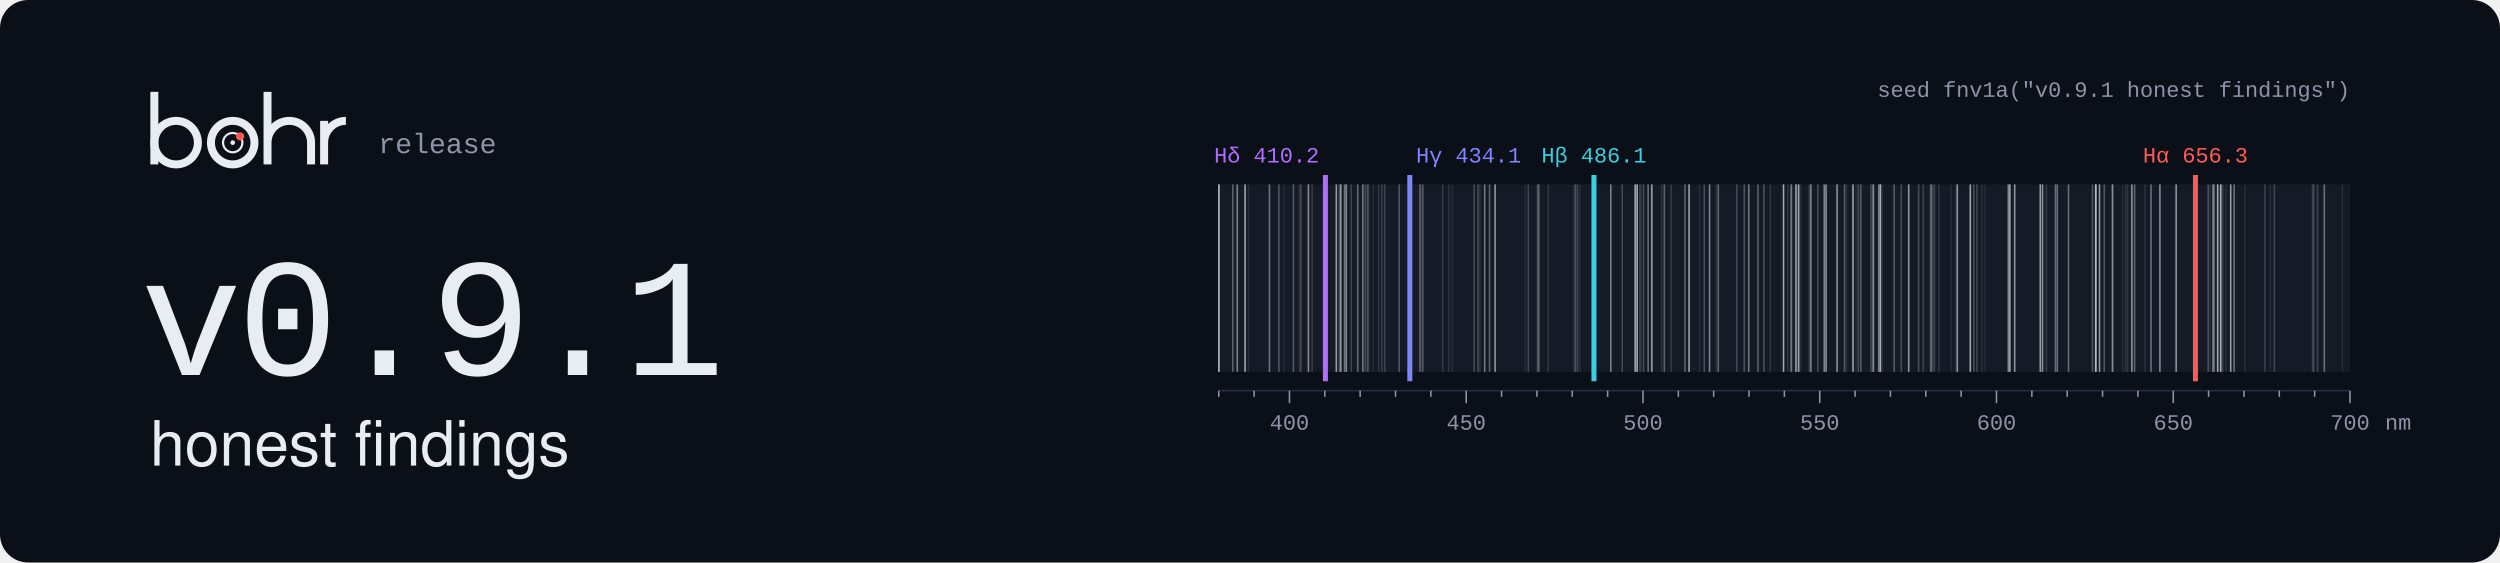
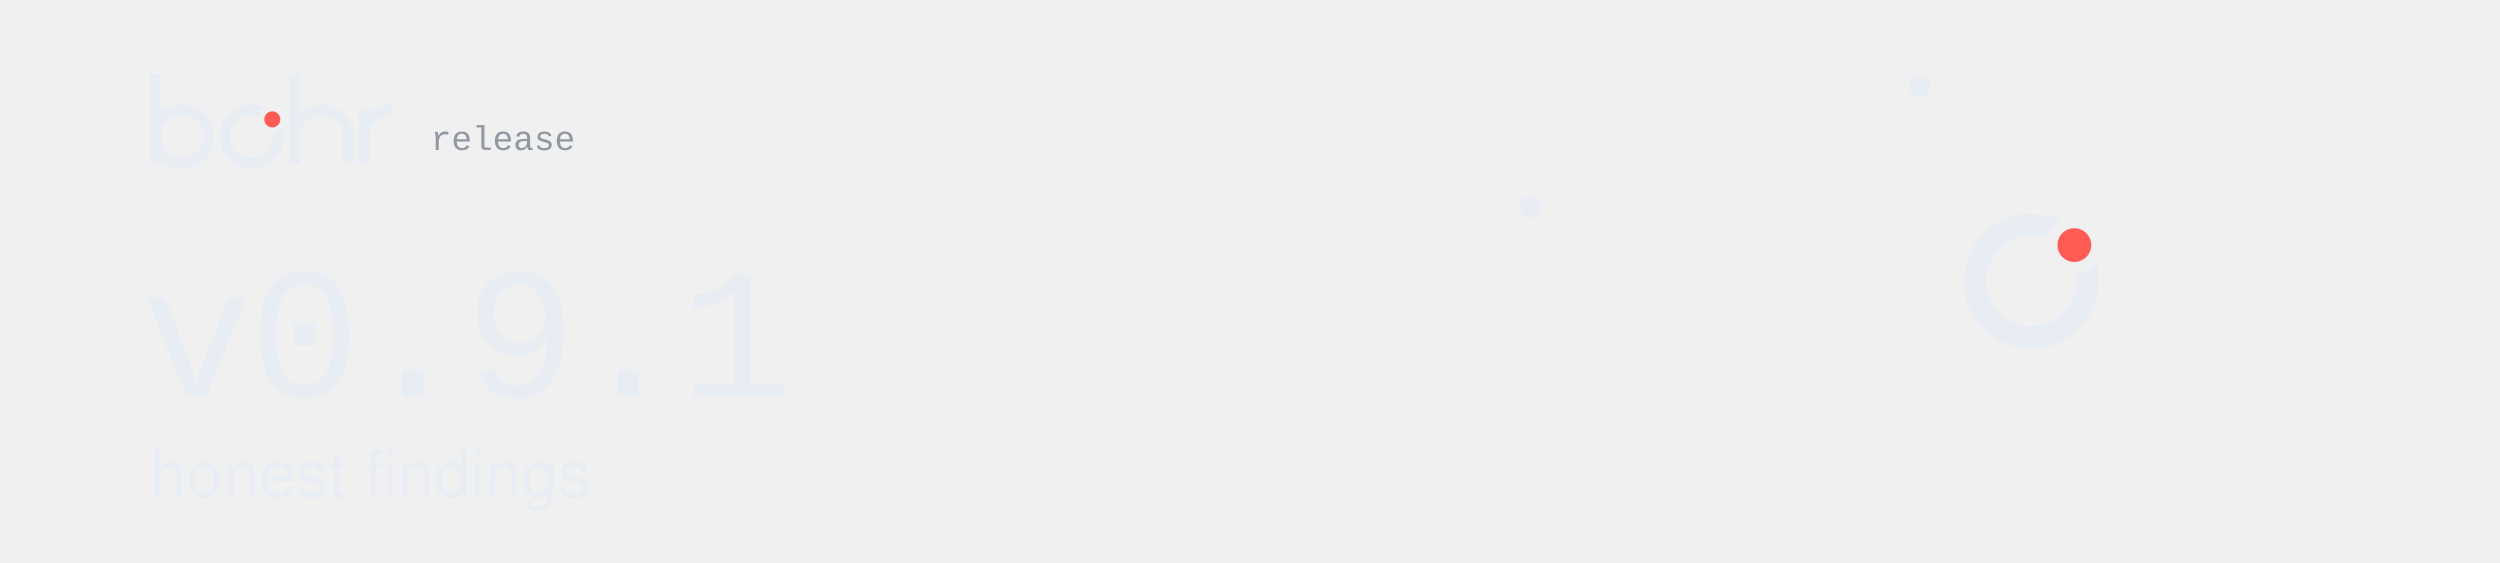
<svg xmlns="http://www.w3.org/2000/svg" width="1600" height="360" viewBox="0 0 1600 360" role="img" aria-label="bohr v0.9.1 — honest findings">
-   <rect width="1600" height="360" rx="18" fill="#0B0F17" />
-   <g transform="translate(96 56) scale(0.4643) translate(6 6)" fill="none" stroke="#E8EDF4" stroke-width="11">
+   <defs>
+     <mask id="orbits" maskUnits="userSpaceOnUse" stroke="none" x="0" y="0" width="1600" height="360">
+       <rect width="1600" height="360" fill="#fff" />
+       <circle cx="1228.6" cy="54.95" r="14" fill="#000" />
+       <circle cx="979.51" cy="132.43" r="14" fill="#000" />
+     </mask>
+   </defs>
+   <g mask="url(#orbits)" fill="none" stroke="#E8EDF4" stroke-width="3">
+     <circle cx="1300" cy="180" r="144" opacity="0.36" />
+     <circle cx="1300" cy="180" r="324" opacity="0.27" />
+   </g>
+   <circle cx="1228.6" cy="54.95" r="7" fill="#E8EDF4" />
+   <circle cx="979.51" cy="132.43" r="7" fill="#E8EDF4" />
+   <g transform="translate(1300 180) scale(1.2)" fill="none" stroke="#E8EDF4" stroke-width="12">
+     <mask id="mark-gap" maskUnits="userSpaceOnUse" stroke="none" x="-50" y="-50" width="100" height="100">
+       <rect x="-50" y="-50" width="100" height="100" fill="#fff" />
+       <circle cx="22.98" cy="-19.28" r="15" fill="#000" />
+     </mask>
+     <circle cx="0" cy="0" r="30" mask="url(#mark-gap)" />
+     <circle cx="22.98" cy="-19.28" r="9" fill="#FF5B55" stroke="none" />
+   </g>
+   <g transform="translate(96 44) scale(0.5714) translate(6 6)" fill="none" stroke="#E8EDF4" stroke-width="12">
    <path d="M0 0V100" />
    <circle cx="30" cy="70" r="30" />
-     <circle cx="108" cy="70" r="30" />
-     <circle cx="108" cy="70" r="13.33" stroke-width="3" />
-     <circle cx="108" cy="70" r="3.2" fill="#E8EDF4" stroke="none" />
-     <circle cx="118.21" cy="61.43" r="5.6" fill="#FF5B55" stroke="none" />
    <path d="M156 0V100M156 70A30 30 0 0 1 216 70V100" />
    <path d="M234 40V100M234 70A30 30 0 0 1 264 40" />
+     <mask id="o-gap" maskUnits="userSpaceOnUse" stroke="none" x="58" y="20" width="100" height="100">
+       <rect x="58" y="20" width="100" height="100" fill="#fff" />
+       <circle cx="130.98" cy="50.72" r="15" fill="#000" />
+     </mask>
+     <circle cx="108" cy="70" r="30" mask="url(#o-gap)" />
+     <circle cx="130.98" cy="50.72" r="9" fill="#FF5B55" stroke="none" />
  </g>
-   <text x="242.14" y="98" font-family="ui-monospace, SFMono-Regular, 'SF Mono', Menlo, Consolas, 'Liberation Mono', monospace" font-size="18" font-weight="400" fill="#8B95A9" text-anchor="start">release</text>
-   <text x="90" y="240" font-family="ui-monospace, SFMono-Regular, 'SF Mono', Menlo, Consolas, 'Liberation Mono', monospace" font-size="108" font-weight="500" fill="#E8EDF4" text-anchor="start" letter-spacing="-3">v0.9.1</text>
-   <text x="96" y="298" font-family="-apple-system, BlinkMacSystemFont, 'Segoe UI', Helvetica, Arial, sans-serif" font-size="40" font-weight="500" fill="#E8EDF4" text-anchor="start">honest findings</text>
-   <text x="1504" y="62" font-family="ui-monospace, SFMono-Regular, 'SF Mono', Menlo, Consolas, 'Liberation Mono', monospace" font-size="14" font-weight="400" fill="#8B95A9" text-anchor="end">seed fnv1a("v0.9.1 honest findings")</text>
-   <rect x="780" y="118" width="724" height="120" fill="#141A26" />
-   <rect x="1262.72" y="118" width="1" height="120" fill="#E8EDF4" opacity="0.248" />
-   <rect x="1309.18" y="118" width="1" height="120" fill="#E8EDF4" opacity="0.158" />
-   <rect x="1305.28" y="118" width="1" height="120" fill="#E8EDF4" opacity="0.625" />
-   <rect x="1099.22" y="118" width="1" height="120" fill="#E8EDF4" opacity="0.353" />
-   <rect x="1118.46" y="118" width="1" height="120" fill="#E8EDF4" opacity="0.091" />
-   <rect x="1064.67" y="118" width="1" height="120" fill="#E8EDF4" opacity="0.353" />
-   <rect x="1158.48" y="118" width="1" height="120" fill="#E8EDF4" opacity="0.487" />
-   <rect x="1149.42" y="118" width="1" height="120" fill="#E8EDF4" opacity="0.246" />
-   <rect x="1201.58" y="118" width="1" height="120" fill="#E8EDF4" opacity="0.082" />
-   <rect x="1146.21" y="118" width="1" height="120" fill="#E8EDF4" opacity="0.217" />
-   <rect x="1221.06" y="118" width="1" height="120" fill="#E8EDF4" opacity="0.603" />
-   <rect x="1251.16" y="118" width="1" height="120" fill="#E8EDF4" opacity="0.082" />
-   <rect x="831.06" y="118" width="1" height="120" fill="#E8EDF4" opacity="0.102" />
-   <rect x="1080.52" y="118" width="1" height="120" fill="#E8EDF4" opacity="0.666" />
-   <rect x="1422.03" y="118" width="1" height="120" fill="#E8EDF4" opacity="0.169" />
-   <rect x="878.37" y="118" width="1" height="120" fill="#E8EDF4" opacity="0.081" />
-   <rect x="922.83" y="118" width="1" height="120" fill="#E8EDF4" opacity="0.153" />
-   <rect x="1359.96" y="118" width="1" height="120" fill="#E8EDF4" opacity="0.123" />
-   <rect x="1452.58" y="118" width="1" height="120" fill="#E8EDF4" opacity="0.084" />
-   <rect x="1235.55" y="118" width="1" height="120" fill="#E8EDF4" opacity="0.310" />
-   <rect x="1343.19" y="118" width="1" height="120" fill="#E8EDF4" opacity="0.598" />
-   <rect x="874.5" y="118" width="1" height="120" fill="#E8EDF4" opacity="0.194" />
-   <rect x="1056.74" y="118" width="1" height="120" fill="#E8EDF4" opacity="0.495" />
-   <rect x="1190.46" y="118" width="1" height="120" fill="#E8EDF4" opacity="0.310" />
-   <rect x="984.34" y="118" width="1" height="120" fill="#E8EDF4" opacity="0.331" />
-   <rect x="1049.07" y="118" width="1" height="120" fill="#E8EDF4" opacity="0.188" />
-   <rect x="1198.32" y="118" width="1" height="120" fill="#E8EDF4" opacity="0.543" />
-   <rect x="1204.08" y="118" width="1" height="120" fill="#E8EDF4" opacity="0.090" />
-   <rect x="779.58" y="118" width="1" height="120" fill="#E8EDF4" opacity="0.638" />
-   <rect x="1046" y="118" width="1" height="120" fill="#E8EDF4" opacity="0.661" />
-   <rect x="1175.17" y="118" width="1" height="120" fill="#E8EDF4" opacity="0.475" />
-   <rect x="864.26" y="118" width="1" height="120" fill="#E8EDF4" opacity="0.192" />
-   <rect x="1285.82" y="118" width="1" height="120" fill="#E8EDF4" opacity="0.634" />
-   <rect x="977.62" y="118" width="1" height="120" fill="#E8EDF4" opacity="0.196" />
-   <rect x="1063" y="118" width="1" height="120" fill="#E8EDF4" opacity="0.112" />
-   <rect x="909.72" y="118" width="1" height="120" fill="#E8EDF4" opacity="0.121" />
-   <rect x="1424.12" y="118" width="1" height="120" fill="#E8EDF4" opacity="0.091" />
-   <rect x="1316.18" y="118" width="1" height="120" fill="#E8EDF4" opacity="0.392" />
-   <rect x="1260.5" y="118" width="1" height="120" fill="#E8EDF4" opacity="0.666" />
-   <rect x="1482.7" y="118" width="1" height="120" fill="#E8EDF4" opacity="0.188" />
-   <rect x="1363.92" y="118" width="1" height="120" fill="#E8EDF4" opacity="0.539" />
-   <rect x="908.26" y="118" width="1" height="120" fill="#E8EDF4" opacity="0.353" />
-   <rect x="1115.87" y="118" width="1" height="120" fill="#E8EDF4" opacity="0.204" />
-   <rect x="883.91" y="118" width="1" height="120" fill="#E8EDF4" opacity="0.182" />
-   <rect x="1436.22" y="118" width="1" height="120" fill="#E8EDF4" opacity="0.080" />
-   <rect x="860.3" y="118" width="1" height="120" fill="#E8EDF4" opacity="0.082" />
-   <rect x="881.88" y="118" width="1" height="120" fill="#E8EDF4" opacity="0.119" />
-   <rect x="1010.64" y="118" width="1" height="120" fill="#E8EDF4" opacity="0.087" />
-   <rect x="1427.15" y="118" width="1" height="120" fill="#E8EDF4" opacity="0.616" />
-   <rect x="875.34" y="118" width="1" height="120" fill="#E8EDF4" opacity="0.090" />
-   <rect x="1179.99" y="118" width="1" height="120" fill="#E8EDF4" opacity="0.302" />
-   <rect x="946.61" y="118" width="1" height="120" fill="#E8EDF4" opacity="0.114" />
-   <rect x="1346.22" y="118" width="1" height="120" fill="#E8EDF4" opacity="0.290" />
-   <rect x="1227.44" y="118" width="1" height="120" fill="#E8EDF4" opacity="0.248" />
-   <rect x="817.99" y="118" width="1" height="120" fill="#E8EDF4" opacity="0.285" />
-   <rect x="1363.62" y="118" width="1" height="120" fill="#E8EDF4" opacity="0.080" />
-   <rect x="1047.29" y="118" width="1" height="120" fill="#E8EDF4" opacity="0.125" />
-   <rect x="1188.86" y="118" width="1" height="120" fill="#E8EDF4" opacity="0.253" />
-   <rect x="1118.76" y="118" width="1" height="120" fill="#E8EDF4" opacity="0.379" />
-   <rect x="1235.05" y="118" width="1" height="120" fill="#E8EDF4" opacity="0.243" />
-   <rect x="859.99" y="118" width="1" height="120" fill="#E8EDF4" opacity="0.392" />
-   <rect x="788.51" y="118" width="1" height="120" fill="#E8EDF4" opacity="0.347" />
-   <rect x="1314.99" y="118" width="1" height="120" fill="#E8EDF4" opacity="0.399" />
-   <rect x="952.81" y="118" width="1" height="120" fill="#E8EDF4" opacity="0.328" />
-   <rect x="1479.54" y="118" width="1" height="120" fill="#E8EDF4" opacity="0.170" />
-   <rect x="1216.33" y="118" width="1" height="120" fill="#E8EDF4" opacity="0.238" />
-   <rect x="942.96" y="118" width="1" height="120" fill="#E8EDF4" opacity="0.224" />
-   <rect x="1420.69" y="118" width="1" height="120" fill="#E8EDF4" opacity="0.657" />
-   <rect x="1187.39" y="118" width="1" height="120" fill="#E8EDF4" opacity="0.087" />
-   <rect x="779.61" y="118" width="1" height="120" fill="#E8EDF4" opacity="0.337" />
-   <rect x="791.45" y="118" width="1" height="120" fill="#E8EDF4" opacity="0.117" />
-   <rect x="1115.81" y="118" width="1" height="120" fill="#E8EDF4" opacity="0.089" />
-   <rect x="1181.24" y="118" width="1" height="120" fill="#E8EDF4" opacity="0.103" />
-   <rect x="1148.76" y="118" width="1" height="120" fill="#E8EDF4" opacity="0.503" />
-   <rect x="1391.71" y="118" width="1" height="120" fill="#E8EDF4" opacity="0.082" />
-   <rect x="1202.96" y="118" width="1" height="120" fill="#E8EDF4" opacity="0.082" />
-   <rect x="1007.73" y="118" width="1" height="120" fill="#E8EDF4" opacity="0.282" />
-   <rect x="836.89" y="118" width="1" height="120" fill="#E8EDF4" opacity="0.464" />
-   <rect x="811.96" y="118" width="1" height="120" fill="#E8EDF4" opacity="0.427" />
-   <rect x="885.72" y="118" width="1" height="120" fill="#E8EDF4" opacity="0.196" />
-   <rect x="1412.77" y="118" width="1" height="120" fill="#E8EDF4" opacity="0.258" />
-   <rect x="1009.09" y="118" width="1" height="120" fill="#E8EDF4" opacity="0.224" />
-   <rect x="1455.11" y="118" width="1" height="120" fill="#E8EDF4" opacity="0.208" />
-   <rect x="1128.38" y="118" width="1" height="120" fill="#E8EDF4" opacity="0.263" />
-   <rect x="1150.65" y="118" width="1" height="120" fill="#E8EDF4" opacity="0.643" />
-   <rect x="861.15" y="118" width="1" height="120" fill="#E8EDF4" opacity="0.519" />
-   <rect x="1143.72" y="118" width="1" height="120" fill="#E8EDF4" opacity="0.129" />
-   <rect x="1415.81" y="118" width="1" height="120" fill="#E8EDF4" opacity="0.460" />
-   <rect x="1196.91" y="118" width="1" height="120" fill="#E8EDF4" opacity="0.226" />
-   <rect x="1211.79" y="118" width="1" height="120" fill="#E8EDF4" opacity="0.313" />
-   <rect x="1098.05" y="118" width="1" height="120" fill="#E8EDF4" opacity="0.111" />
-   <rect x="1267.95" y="118" width="1" height="120" fill="#E8EDF4" opacity="0.108" />
-   <rect x="1054.16" y="118" width="1" height="120" fill="#E8EDF4" opacity="0.080" />
-   <rect x="1037.72" y="118" width="1" height="120" fill="#E8EDF4" opacity="0.229" />
-   <rect x="1198.99" y="118" width="1" height="120" fill="#E8EDF4" opacity="0.087" />
-   <rect x="1358.04" y="118" width="1" height="120" fill="#E8EDF4" opacity="0.080" />
-   <rect x="990.43" y="118" width="1" height="120" fill="#E8EDF4" opacity="0.132" />
-   <rect x="1168.18" y="118" width="1" height="120" fill="#E8EDF4" opacity="0.560" />
-   <rect x="1449.04" y="118" width="1" height="120" fill="#E8EDF4" opacity="0.178" />
-   <rect x="1175.42" y="118" width="1" height="120" fill="#E8EDF4" opacity="0.170" />
-   <rect x="875.2" y="118" width="1" height="120" fill="#E8EDF4" opacity="0.118" />
-   <rect x="1148.95" y="118" width="1" height="120" fill="#E8EDF4" opacity="0.107" />
-   <rect x="1382.05" y="118" width="1" height="120" fill="#E8EDF4" opacity="0.113" />
-   <rect x="1361.19" y="118" width="1" height="120" fill="#E8EDF4" opacity="0.121" />
-   <rect x="1145.73" y="118" width="1" height="120" fill="#E8EDF4" opacity="0.363" />
-   <rect x="1124.59" y="118" width="1" height="120" fill="#E8EDF4" opacity="0.334" />
-   <rect x="910.29" y="118" width="1" height="120" fill="#E8EDF4" opacity="0.208" />
-   <rect x="1157.51" y="118" width="1" height="120" fill="#E8EDF4" opacity="0.192" />
-   <rect x="1162.92" y="118" width="1" height="120" fill="#E8EDF4" opacity="0.246" />
-   <rect x="1372.26" y="118" width="1" height="120" fill="#E8EDF4" opacity="0.102" />
-   <rect x="945.38" y="118" width="1" height="120" fill="#E8EDF4" opacity="0.231" />
-   <rect x="1252.18" y="118" width="1" height="120" fill="#E8EDF4" opacity="0.594" />
-   <rect x="1051.38" y="118" width="1" height="120" fill="#E8EDF4" opacity="0.229" />
-   <rect x="1306.72" y="118" width="1" height="120" fill="#E8EDF4" opacity="0.568" />
-   <rect x="1376.17" y="118" width="1" height="120" fill="#E8EDF4" opacity="0.403" />
-   <rect x="1054.35" y="118" width="1" height="120" fill="#E8EDF4" opacity="0.334" />
-   <rect x="1111.1" y="118" width="1" height="120" fill="#E8EDF4" opacity="0.224" />
-   <rect x="1480.28" y="118" width="1" height="120" fill="#E8EDF4" opacity="0.194" />
-   <rect x="1340.72" y="118" width="1" height="120" fill="#E8EDF4" opacity="0.511" />
-   <rect x="1416.58" y="118" width="1" height="120" fill="#E8EDF4" opacity="0.344" />
-   <rect x="909.37" y="118" width="1" height="120" fill="#E8EDF4" opacity="0.080" />
-   <rect x="868.44" y="118" width="1" height="120" fill="#E8EDF4" opacity="0.372" />
-   <rect x="1093.61" y="118" width="1" height="120" fill="#E8EDF4" opacity="0.499" />
-   <rect x="1498.67" y="118" width="1" height="120" fill="#E8EDF4" opacity="0.087" />
-   <rect x="1201.98" y="118" width="1" height="120" fill="#E8EDF4" opacity="0.457" />
-   <rect x="1340.89" y="118" width="1" height="120" fill="#E8EDF4" opacity="0.590" />
-   <rect x="832.03" y="118" width="1" height="120" fill="#E8EDF4" opacity="0.238" />
-   <rect x="871.71" y="118" width="1" height="120" fill="#E8EDF4" opacity="0.241" />
-   <rect x="1030.42" y="118" width="1" height="120" fill="#E8EDF4" opacity="0.491" />
-   <rect x="1050.05" y="118" width="1" height="120" fill="#E8EDF4" opacity="0.082" />
-   <rect x="1087.15" y="118" width="1" height="120" fill="#E8EDF4" opacity="0.083" />
-   <rect x="1414.07" y="118" width="1" height="120" fill="#E8EDF4" opacity="0.088" />
-   <rect x="1487.07" y="118" width="1" height="120" fill="#E8EDF4" opacity="0.413" />
-   <rect x="1202.96" y="118" width="1" height="120" fill="#E8EDF4" opacity="0.661" />
-   <rect x="1284.82" y="118" width="1" height="120" fill="#E8EDF4" opacity="0.515" />
-   <rect x="854.74" y="118" width="1" height="120" fill="#E8EDF4" opacity="0.607" />
-   <rect x="949.7" y="118" width="1" height="120" fill="#E8EDF4" opacity="0.445" />
-   <rect x="956.38" y="118" width="1" height="120" fill="#E8EDF4" opacity="0.590" />
-   <rect x="1392.3" y="118" width="1" height="120" fill="#E8EDF4" opacity="0.551" />
-   <rect x="856.23" y="118" width="1" height="120" fill="#E8EDF4" opacity="0.088" />
-   <rect x="1077.88" y="118" width="1" height="120" fill="#E8EDF4" opacity="0.347" />
-   <rect x="1006.6" y="118" width="1" height="120" fill="#E8EDF4" opacity="0.080" />
-   <rect x="926.78" y="118" width="1" height="120" fill="#E8EDF4" opacity="0.113" />
-   <rect x="1365.63" y="118" width="1" height="120" fill="#E8EDF4" opacity="0.356" />
-   <rect x="1352" y="118" width="1" height="120" fill="#E8EDF4" opacity="0.083" />
-   <rect x="975.7" y="118" width="1" height="120" fill="#E8EDF4" opacity="0.080" />
-   <rect x="1381.79" y="118" width="1" height="120" fill="#E8EDF4" opacity="0.468" />
-   <rect x="1323.35" y="118" width="1" height="120" fill="#E8EDF4" opacity="0.406" />
-   <rect x="857.11" y="118" width="1" height="120" fill="#E8EDF4" opacity="0.340" />
-   <rect x="873.27" y="118" width="1" height="120" fill="#E8EDF4" opacity="0.204" />
-   <rect x="1090.24" y="118" width="1" height="120" fill="#E8EDF4" opacity="0.253" />
-   <rect x="894.99" y="118" width="1" height="120" fill="#E8EDF4" opacity="0.288" />
-   <rect x="871.71" y="118" width="1" height="120" fill="#E8EDF4" opacity="0.279" />
-   <rect x="827.3" y="118" width="1" height="120" fill="#E8EDF4" opacity="0.302" />
-   <rect x="796.34" y="118" width="1" height="120" fill="#E8EDF4" opacity="0.671" />
-   <rect x="1237.56" y="118" width="1" height="120" fill="#E8EDF4" opacity="0.172" />
-   <rect x="839.26" y="118" width="1" height="120" fill="#E8EDF4" opacity="0.156" />
-   <rect x="1151.88" y="118" width="1" height="120" fill="#E8EDF4" opacity="0.087" />
-   <rect x="1185.42" y="118" width="1" height="120" fill="#E8EDF4" opacity="0.661" />
-   <rect x="1421.03" y="118" width="1" height="120" fill="#E8EDF4" opacity="0.178" />
-   <rect x="836.95" y="118" width="1" height="120" fill="#E8EDF4" opacity="0.131" />
-   <rect x="983.47" y="118" width="1" height="120" fill="#E8EDF4" opacity="0.243" />
-   <rect x="1288.92" y="118" width="1" height="120" fill="#E8EDF4" opacity="0.547" />
-   <rect x="928.99" y="118" width="1" height="120" fill="#E8EDF4" opacity="0.086" />
-   <rect x="1429.34" y="118" width="1" height="120" fill="#E8EDF4" opacity="0.420" />
-   <rect x="857.69" y="118" width="1" height="120" fill="#E8EDF4" opacity="0.487" />
-   <rect x="791.33" y="118" width="1" height="120" fill="#E8EDF4" opacity="0.420" />
-   <rect x="1288.72" y="118" width="1" height="120" fill="#E8EDF4" opacity="0.080" />
-   <rect x="1230.39" y="118" width="1" height="120" fill="#E8EDF4" opacity="0.192" />
-   <rect x="1069.05" y="118" width="1" height="120" fill="#E8EDF4" opacity="0.151" />
-   <rect x="1264.71" y="118" width="1" height="120" fill="#E8EDF4" opacity="0.208" />
-   <rect x="1269.93" y="118" width="1" height="120" fill="#E8EDF4" opacity="0.084" />
-   <rect x="1351.11" y="118" width="1" height="120" fill="#E8EDF4" opacity="0.080" />
-   <rect x="1338.7" y="118" width="1" height="120" fill="#E8EDF4" opacity="0.279" />
-   <rect x="821.36" y="118" width="1" height="120" fill="#E8EDF4" opacity="0.082" />
-   <rect x="1056.53" y="118" width="1" height="120" fill="#E8EDF4" opacity="0.266" />
-   <rect x="1140.96" y="118" width="1" height="120" fill="#E8EDF4" opacity="0.671" />
-   <rect x="1240.33" y="118" width="1" height="120" fill="#E8EDF4" opacity="0.135" />
-   <rect x="1236.53" y="118" width="1" height="120" fill="#E8EDF4" opacity="0.151" />
-   <rect x="1418.81" y="118" width="1" height="120" fill="#E8EDF4" opacity="0.680" />
-   <rect x="798.56" y="118" width="1" height="120" fill="#E8EDF4" opacity="0.095" />
-   <rect x="1132.43" y="118" width="1" height="120" fill="#E8EDF4" opacity="0.129" />
-   <rect x="1248.34" y="118" width="1" height="120" fill="#E8EDF4" opacity="0.082" />
-   <rect x="1047.25" y="118" width="1" height="120" fill="#E8EDF4" opacity="0.652" />
-   <rect x="1167.03" y="118" width="1" height="120" fill="#E8EDF4" opacity="0.499" />
-   <rect x="1351.51" y="118" width="1" height="120" fill="#E8EDF4" opacity="0.495" />
-   <rect x="1403.48" y="112" width="3.2" height="132" fill="#FF5B55" />
-   <text x="1405.08" y="104" font-family="ui-monospace, SFMono-Regular, 'SF Mono', Menlo, Consolas, 'Liberation Mono', monospace" font-size="14" font-weight="400" fill="#FF5B55" text-anchor="middle">Hα 656.3</text>
-   <rect x="1018.52" y="112" width="3.2" height="132" fill="#3CCFE2" />
-   <text x="1020.12" y="104" font-family="ui-monospace, SFMono-Regular, 'SF Mono', Menlo, Consolas, 'Liberation Mono', monospace" font-size="14" font-weight="400" fill="#3CCFE2" text-anchor="middle">Hβ 486.1</text>
-   <rect x="900.69" y="112" width="3.2" height="132" fill="#7F85FF" />
-   <text x="906.29" y="104" font-family="ui-monospace, SFMono-Regular, 'SF Mono', Menlo, Consolas, 'Liberation Mono', monospace" font-size="14" font-weight="400" fill="#7F85FF" text-anchor="start">Hγ 434.1</text>
-   <rect x="846.66" y="112" width="3.2" height="132" fill="#B26CFF" />
-   <text x="844.26" y="104" font-family="ui-monospace, SFMono-Regular, 'SF Mono', Menlo, Consolas, 'Liberation Mono', monospace" font-size="14" font-weight="400" fill="#B26CFF" text-anchor="end">Hδ 410.2</text>
-   <line x1="780" y1="250" x2="1504" y2="250" stroke="#263043" stroke-width="1" />
-   <line x1="780" y1="250" x2="780" y2="254" stroke="#8B95A9" stroke-width="1" />
-   <line x1="802.63" y1="250" x2="802.63" y2="254" stroke="#8B95A9" stroke-width="1" />
-   <line x1="825.25" y1="250" x2="825.25" y2="258" stroke="#8B95A9" stroke-width="1" />
-   <text x="825.25" y="275" font-family="ui-monospace, SFMono-Regular, 'SF Mono', Menlo, Consolas, 'Liberation Mono', monospace" font-size="14" font-weight="400" fill="#8B95A9" text-anchor="middle">400</text>
-   <line x1="847.88" y1="250" x2="847.88" y2="254" stroke="#8B95A9" stroke-width="1" />
-   <line x1="870.5" y1="250" x2="870.5" y2="254" stroke="#8B95A9" stroke-width="1" />
-   <line x1="893.13" y1="250" x2="893.13" y2="254" stroke="#8B95A9" stroke-width="1" />
-   <line x1="915.75" y1="250" x2="915.75" y2="254" stroke="#8B95A9" stroke-width="1" />
-   <line x1="938.38" y1="250" x2="938.38" y2="258" stroke="#8B95A9" stroke-width="1" />
-   <text x="938.38" y="275" font-family="ui-monospace, SFMono-Regular, 'SF Mono', Menlo, Consolas, 'Liberation Mono', monospace" font-size="14" font-weight="400" fill="#8B95A9" text-anchor="middle">450</text>
-   <line x1="961" y1="250" x2="961" y2="254" stroke="#8B95A9" stroke-width="1" />
-   <line x1="983.63" y1="250" x2="983.63" y2="254" stroke="#8B95A9" stroke-width="1" />
-   <line x1="1006.25" y1="250" x2="1006.25" y2="254" stroke="#8B95A9" stroke-width="1" />
-   <line x1="1028.88" y1="250" x2="1028.88" y2="254" stroke="#8B95A9" stroke-width="1" />
-   <line x1="1051.5" y1="250" x2="1051.5" y2="258" stroke="#8B95A9" stroke-width="1" />
-   <text x="1051.5" y="275" font-family="ui-monospace, SFMono-Regular, 'SF Mono', Menlo, Consolas, 'Liberation Mono', monospace" font-size="14" font-weight="400" fill="#8B95A9" text-anchor="middle">500</text>
-   <line x1="1074.13" y1="250" x2="1074.13" y2="254" stroke="#8B95A9" stroke-width="1" />
-   <line x1="1096.75" y1="250" x2="1096.75" y2="254" stroke="#8B95A9" stroke-width="1" />
-   <line x1="1119.38" y1="250" x2="1119.38" y2="254" stroke="#8B95A9" stroke-width="1" />
-   <line x1="1142" y1="250" x2="1142" y2="254" stroke="#8B95A9" stroke-width="1" />
-   <line x1="1164.63" y1="250" x2="1164.63" y2="258" stroke="#8B95A9" stroke-width="1" />
-   <text x="1164.63" y="275" font-family="ui-monospace, SFMono-Regular, 'SF Mono', Menlo, Consolas, 'Liberation Mono', monospace" font-size="14" font-weight="400" fill="#8B95A9" text-anchor="middle">550</text>
-   <line x1="1187.25" y1="250" x2="1187.25" y2="254" stroke="#8B95A9" stroke-width="1" />
-   <line x1="1209.88" y1="250" x2="1209.88" y2="254" stroke="#8B95A9" stroke-width="1" />
-   <line x1="1232.5" y1="250" x2="1232.5" y2="254" stroke="#8B95A9" stroke-width="1" />
-   <line x1="1255.13" y1="250" x2="1255.13" y2="254" stroke="#8B95A9" stroke-width="1" />
-   <line x1="1277.75" y1="250" x2="1277.75" y2="258" stroke="#8B95A9" stroke-width="1" />
-   <text x="1277.75" y="275" font-family="ui-monospace, SFMono-Regular, 'SF Mono', Menlo, Consolas, 'Liberation Mono', monospace" font-size="14" font-weight="400" fill="#8B95A9" text-anchor="middle">600</text>
-   <line x1="1300.38" y1="250" x2="1300.38" y2="254" stroke="#8B95A9" stroke-width="1" />
-   <line x1="1323" y1="250" x2="1323" y2="254" stroke="#8B95A9" stroke-width="1" />
-   <line x1="1345.63" y1="250" x2="1345.63" y2="254" stroke="#8B95A9" stroke-width="1" />
-   <line x1="1368.25" y1="250" x2="1368.25" y2="254" stroke="#8B95A9" stroke-width="1" />
-   <line x1="1390.88" y1="250" x2="1390.88" y2="258" stroke="#8B95A9" stroke-width="1" />
-   <text x="1390.88" y="275" font-family="ui-monospace, SFMono-Regular, 'SF Mono', Menlo, Consolas, 'Liberation Mono', monospace" font-size="14" font-weight="400" fill="#8B95A9" text-anchor="middle">650</text>
-   <line x1="1413.5" y1="250" x2="1413.5" y2="254" stroke="#8B95A9" stroke-width="1" />
-   <line x1="1436.13" y1="250" x2="1436.13" y2="254" stroke="#8B95A9" stroke-width="1" />
-   <line x1="1458.75" y1="250" x2="1458.75" y2="254" stroke="#8B95A9" stroke-width="1" />
-   <line x1="1481.38" y1="250" x2="1481.38" y2="254" stroke="#8B95A9" stroke-width="1" />
-   <line x1="1504" y1="250" x2="1504" y2="258" stroke="#8B95A9" stroke-width="1" />
-   <text x="1504" y="275" font-family="ui-monospace, SFMono-Regular, 'SF Mono', Menlo, Consolas, 'Liberation Mono', monospace" font-size="14" font-weight="400" fill="#8B95A9" text-anchor="middle">700</text>
-   <text x="1526.4" y="275" font-family="ui-monospace, SFMono-Regular, 'SF Mono', Menlo, Consolas, 'Liberation Mono', monospace" font-size="14" font-weight="400" fill="#8B95A9" text-anchor="start">nm</text>
+   <text x="275.71" y="96" font-family="ui-monospace, SFMono-Regular, 'SF Mono', Menlo, Consolas, 'Liberation Mono', monospace" font-size="22" font-weight="400" fill="#9198A1" text-anchor="start">release</text>
+   <text x="90" y="254" font-family="ui-monospace, SFMono-Regular, 'SF Mono', Menlo, Consolas, 'Liberation Mono', monospace" font-size="120" font-weight="500" fill="#E8EDF4" text-anchor="start" letter-spacing="-3">v0.9.1</text>
+   <text x="96" y="318" font-family="-apple-system, BlinkMacSystemFont, 'Segoe UI', Helvetica, Arial, sans-serif" font-size="42" font-weight="500" fill="#E8EDF4" text-anchor="start">honest findings</text>
</svg>
